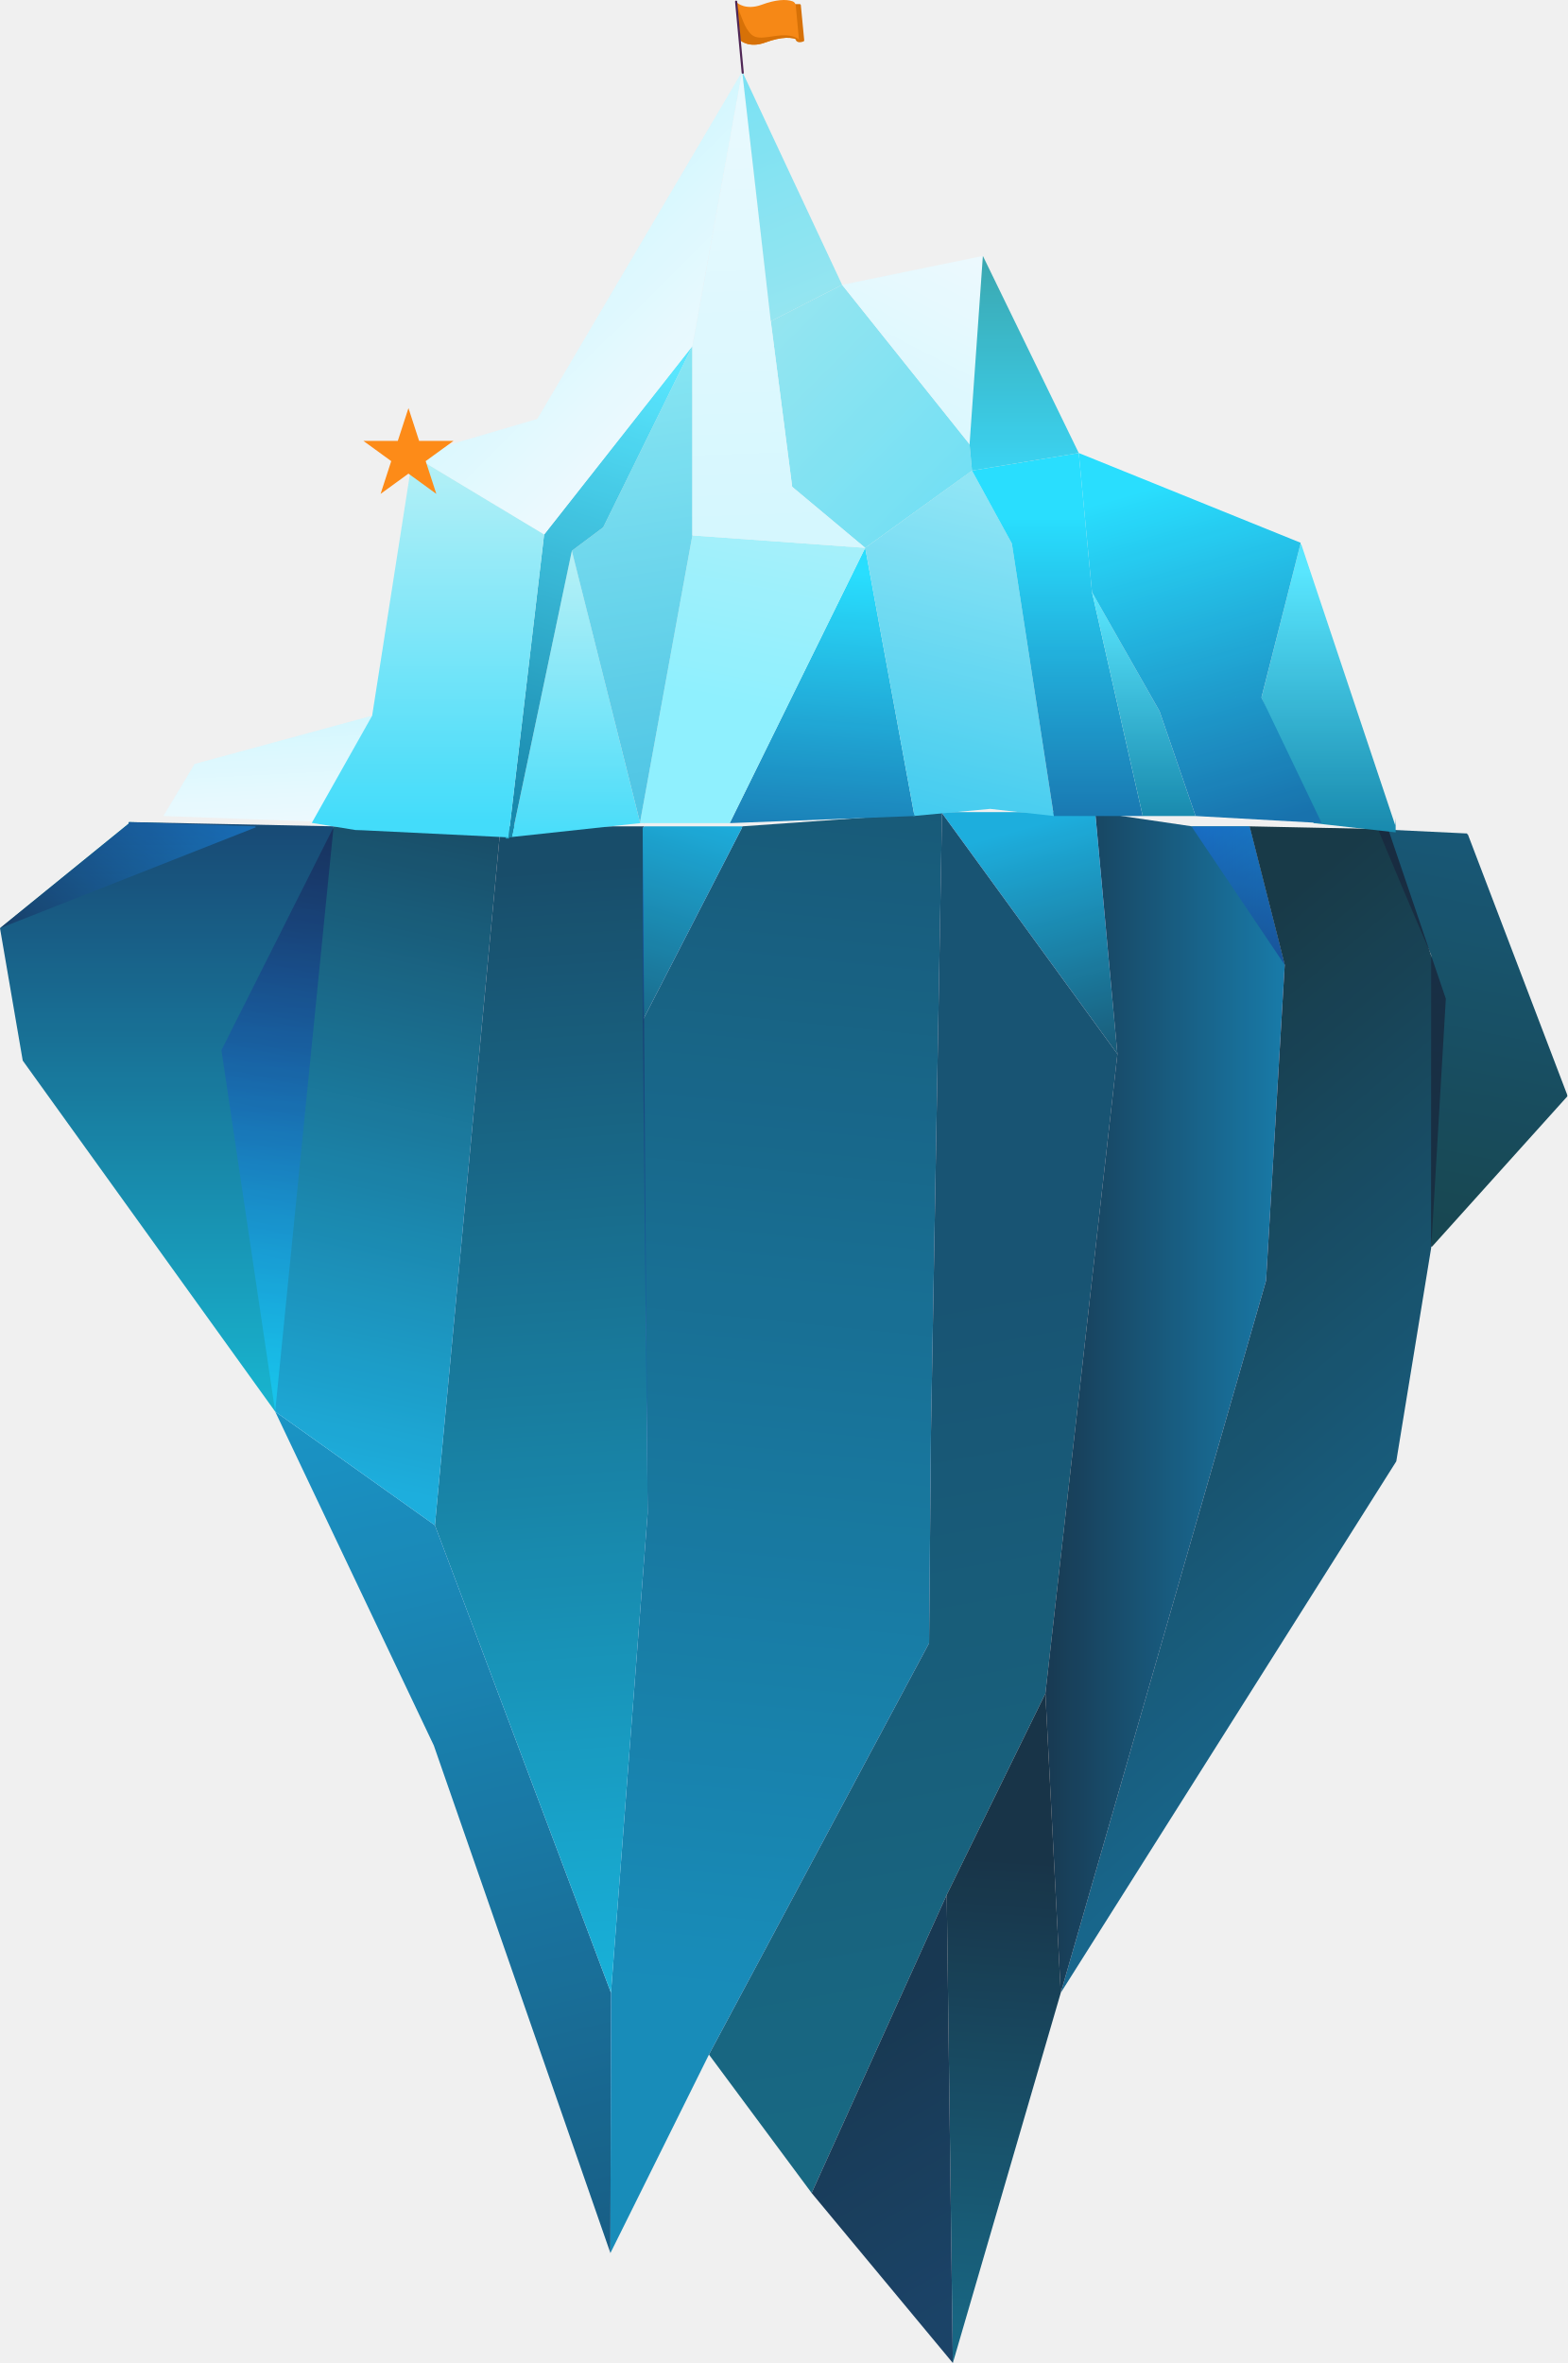
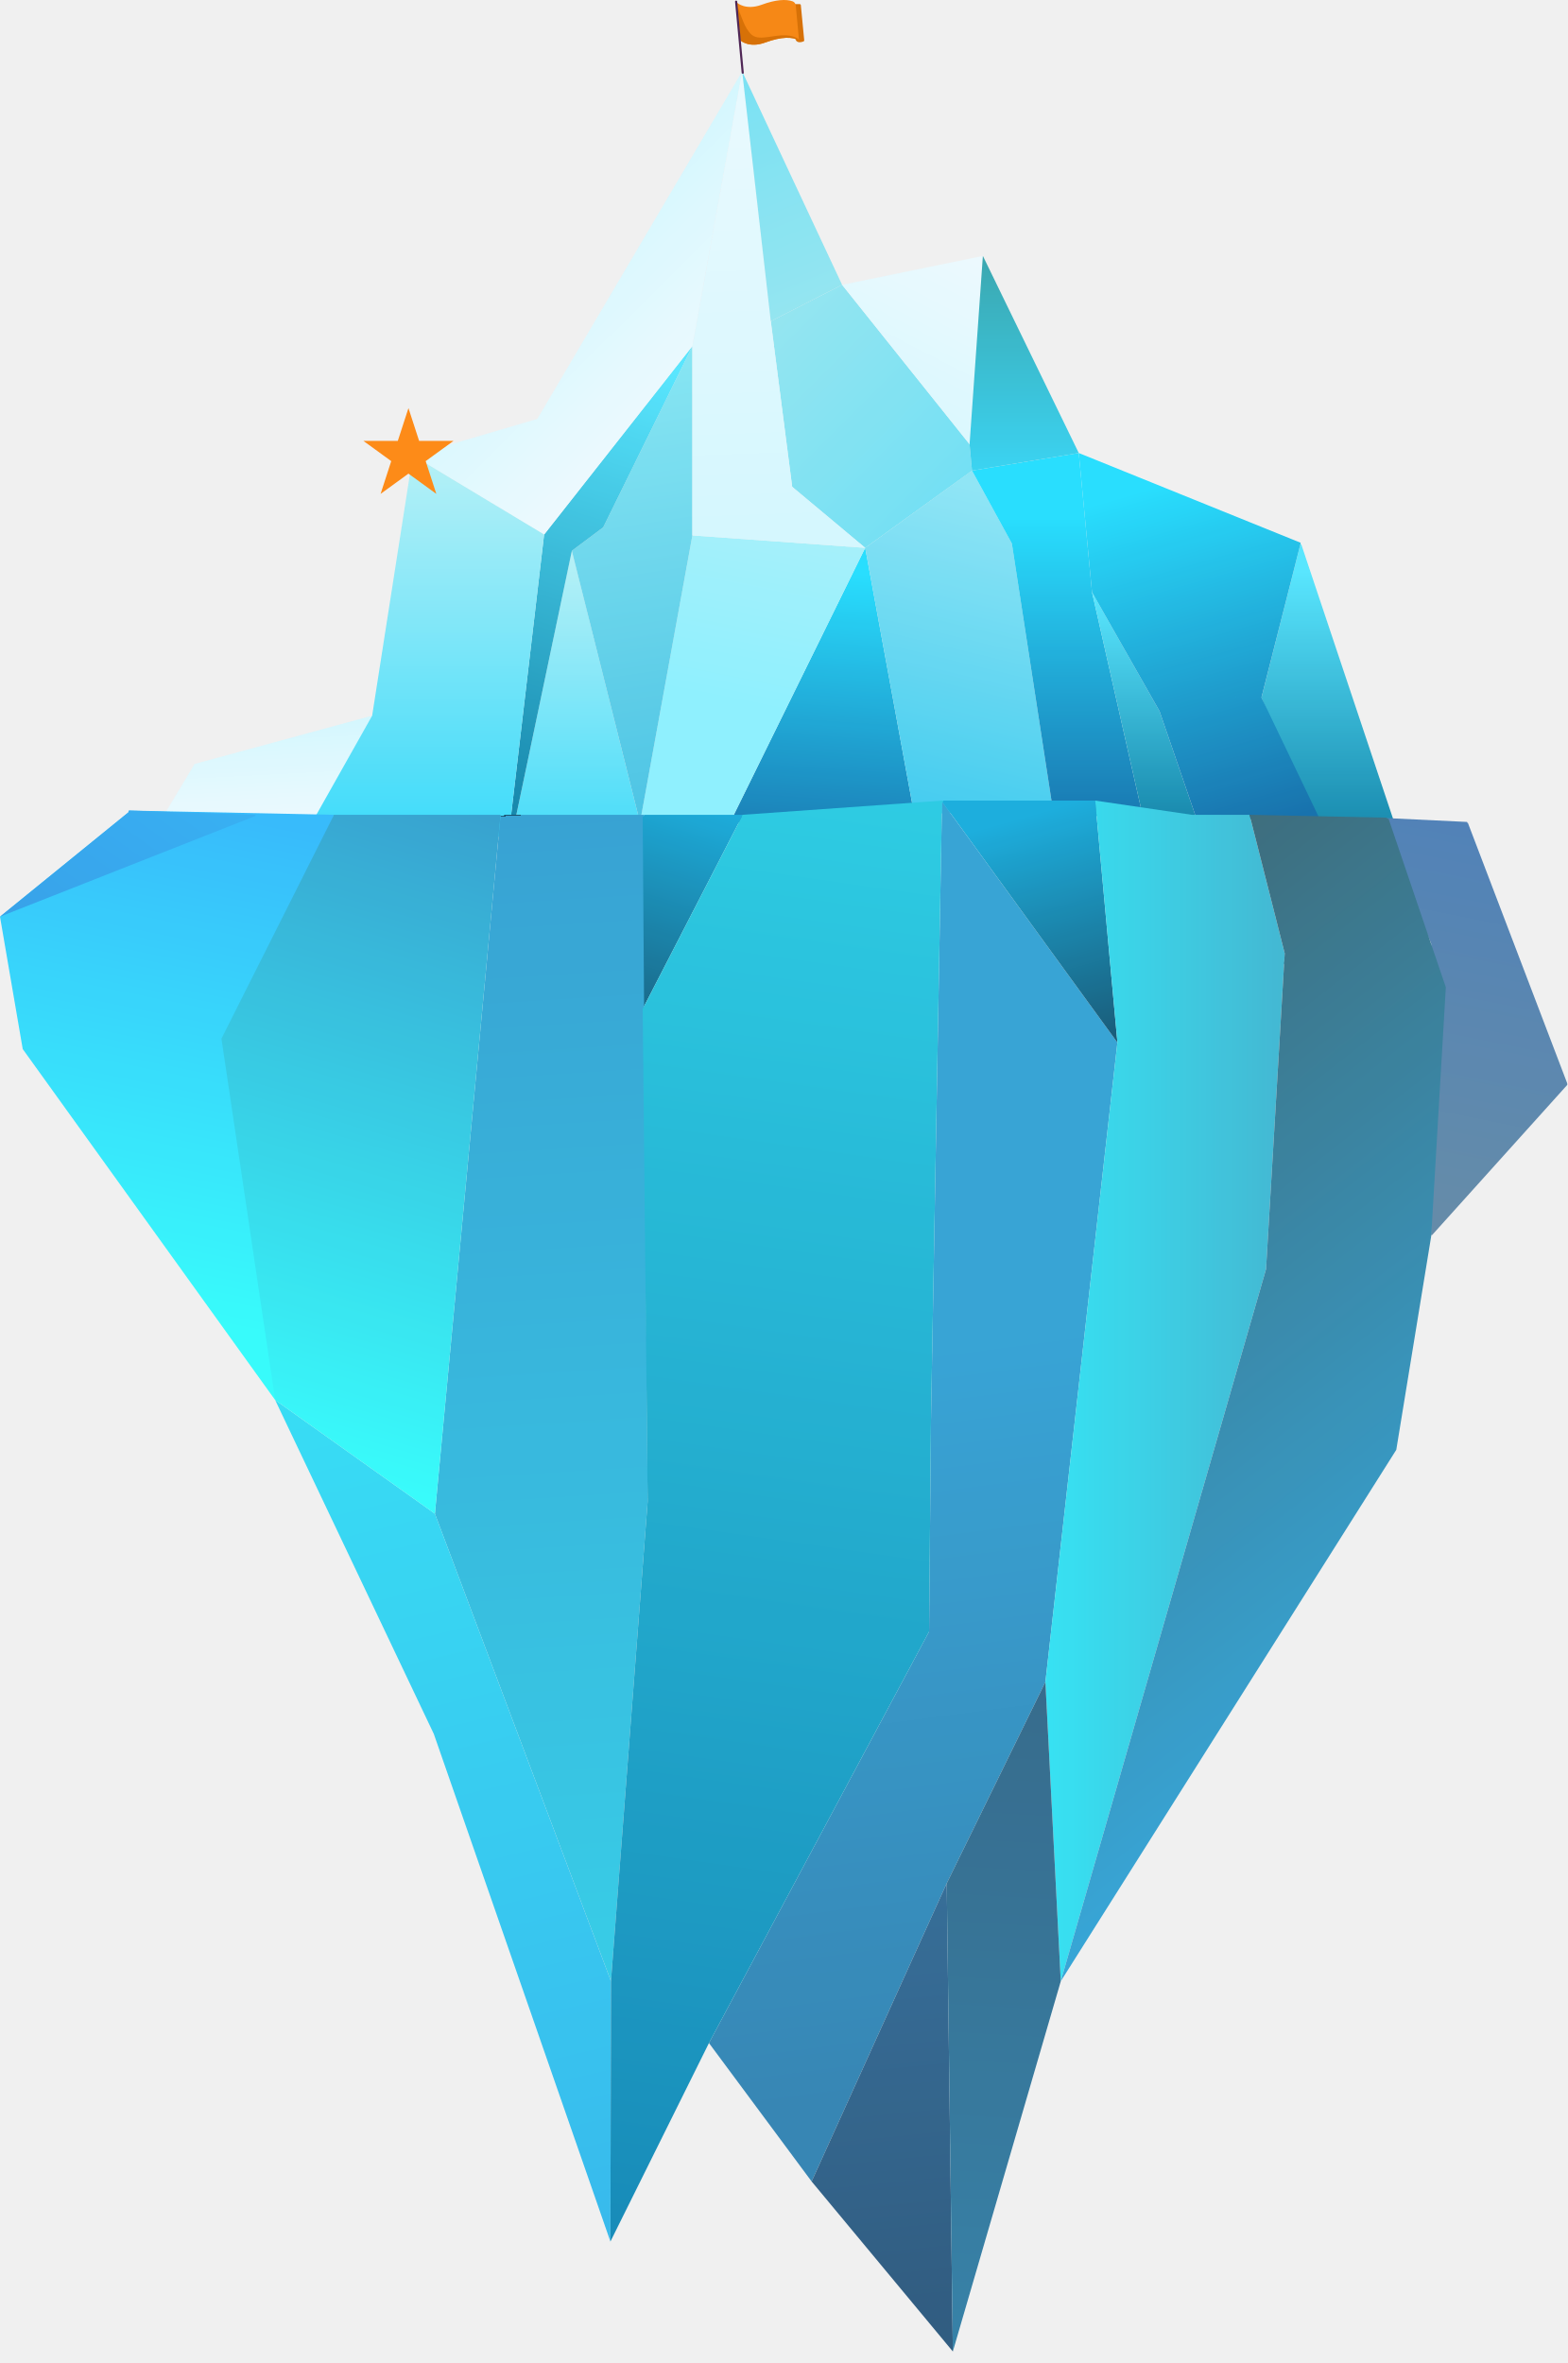
<svg xmlns="http://www.w3.org/2000/svg" width="680" height="1025" viewBox="0 0 680 1025" fill="none">
  <g opacity="0.9" clip-path="url(#clip0_2122_4011)">
-     <path d="M431.104 714.504V714.51L431.099 714.504H431.104Z" fill="url(#paint0_radial_2122_4011)" />
+     <path d="M431.104 714.505V714.51L431.099 714.505H431.104Z" fill="url(#paint0_radial_2122_4011)" />
    <path d="M557.307 418.549L517.184 358.993H517.169L517.145 358.885L517.049 358.438H541.983L542.13 358.885H542.165L542.188 358.993L557.307 418.549Z" fill="url(#paint1_linear_2122_4011)" />
-     <g style="mix-blend-mode:hard-light">
-       <g style="mix-blend-mode:overlay">
-         <path d="M679.93 475.529L621.252 540.708C621.204 540.762 621.136 540.795 621.063 540.799C620.991 540.803 620.92 540.779 620.865 540.731C620.817 540.685 620.785 540.624 620.777 540.557L620.842 414.349L620.788 414.191C620.093 412.321 610.896 391.317 600.784 366.93C599.791 364.532 598.783 362.109 597.778 359.684L636.418 361.535L636.569 361.982H636.773L679.984 475.259C680.001 475.304 680.006 475.354 679.996 475.402C679.987 475.449 679.964 475.493 679.93 475.529Z" fill="url(#paint2_linear_2122_4011)" />
-       </g>
-       <g style="mix-blend-mode:overlay">
-         <path d="M408.63 352.707L403.854 621.036L403.862 621.048L403.85 621.04L403.035 712.75L307.541 891.209L352.085 951.262L410.686 821.926L453.487 734.583V734.579L453.491 734.583L484.727 457.209L408.63 352.707Z" fill="url(#paint3_linear_2122_4011)" />
-       </g>
-       <g style="mix-blend-mode:overlay">
-         <path d="M484.727 457.209L408.723 352.815L408.63 352.707H409.159L409.078 352.259H475.04L475.109 352.707H475.125L475.144 352.815L484.727 457.209Z" fill="url(#paint4_linear_2122_4011)" />
-       </g>
-       <g style="mix-blend-mode:overlay">
-         <path d="M321.969 358.885L321.915 358.993L279.396 441.478L278.797 442.635V358.885H279.295L279.334 358.654L279.373 358.438H322.054L321.834 358.885H321.969Z" fill="url(#paint5_linear_2122_4011)" />
-       </g>
-       <g style="mix-blend-mode:overlay">
-         <path d="M280.949 656.372L265.037 864.413L265.018 864.328L188.658 661.605L217.105 358.993L217.109 358.885H218.612L218.708 358.438H279.284L279.334 358.654L279.338 358.658L279.423 358.993H278.797L279.396 441.478L280.949 656.372Z" fill="url(#paint6_linear_2122_4011)" />
-       </g>
-       <g style="mix-blend-mode:overlay">
-         <path d="M542.187 358.993L542.164 358.885H542.13L541.983 358.438H517.049L475.04 352.259L475.109 352.707L475.125 352.815H475.144L484.726 457.209L453.486 734.583L456.759 798.285L460.152 864.416L460.156 864.412V864.408L549.201 555.529L557.307 418.549L542.187 358.993Z" fill="url(#paint7_linear_2122_4011)" />
-       </g>
-       <g style="mix-blend-mode:overlay">
-         <path d="M119.373 612.304L9.861 460.048L0 402.624L55.989 357.138H55.691L55.985 356.586L144.756 358.438L144.682 358.885L144.675 358.947L119.373 612.304Z" fill="url(#paint8_linear_2122_4011)" />
-       </g>
-       <g style="mix-blend-mode:overlay">
-         <path d="M0 402.621L55.985 357.138H55.691L55.985 356.583L110.536 358.438C110.593 358.437 110.649 358.449 110.7 358.472C110.752 358.495 110.797 358.529 110.834 358.572C110.871 358.615 110.898 358.665 110.913 358.719C110.929 358.773 110.932 358.83 110.923 358.885L0 402.621Z" fill="url(#paint9_linear_2122_4011)" />
-       </g>
-       <g style="mix-blend-mode:overlay">
-         <path d="M265.037 864.417L188.658 661.602L119.373 612.305L188.186 757.126L264.793 977.315L265.037 864.417Z" fill="url(#paint10_linear_2122_4011)" />
-       </g>
-       <g style="mix-blend-mode:overlay">
-         <path d="M403.85 621.04L408.642 352.815H409.183L409.159 352.707L409.082 352.259L322.058 358.438L321.838 358.885H321.834L321.784 358.993H321.915L279.396 441.477L278.797 442.635L280.949 656.372L265.037 864.416L264.794 977.315L307.541 891.209L403.035 712.75L403.85 621.04Z" fill="url(#paint11_linear_2122_4011)" />
-       </g>
-       <g style="mix-blend-mode:overlay">
-         <path d="M352.085 951.262L410.686 821.926L413.34 1025L352.085 951.262Z" fill="url(#paint12_linear_2122_4011)" />
-       </g>
-       <g style="mix-blend-mode:overlay">
-         <path d="M453.487 734.583L410.686 821.927L413.34 1025L460.156 864.417L453.487 734.583Z" fill="url(#paint13_linear_2122_4011)" />
-       </g>
-       <g style="mix-blend-mode:overlay">
-         <path d="M620.859 541.14L627.192 433.24L602.713 361.203L602.35 360.123H601.782L601.57 359.676L541.983 358.438L542.13 358.885L542.165 358.993H542.192L557.308 418.549L549.201 555.529L460.156 864.409L605.7 633.887L620.859 541.14Z" fill="url(#paint14_linear_2122_4011)" />
-       </g>
-       <g style="mix-blend-mode:overlay">
-         <path d="M217.179 358.438L217.121 358.885L217.109 358.993H217.101L188.659 661.605L119.374 612.305L96.066 455.535L144.667 358.885H144.683L144.756 358.438H217.179Z" fill="url(#paint15_linear_2122_4011)" />
-       </g>
-     </g>
-     <path d="M279.507 357.05L279.473 357.261L279.469 357.253L279.419 357.05H279.507Z" fill="url(#paint16_linear_2122_4011)" />
-     <path d="M279.431 357.483L279.474 357.262L279.555 357.588H279.411L279.431 357.483Z" fill="url(#paint17_linear_2122_4011)" />
-     <path d="M220.83 363.228L220.733 363.664L220.71 363.764H219.28L219.292 363.664L219.35 363.228H220.83Z" fill="url(#paint18_linear_2122_4011)" />
-     <path d="M605.43 361.065L569.85 357.046C558.95 330.762 547.771 303.865 547.269 302.666L547.25 302.623C547.231 302.571 547.231 302.514 547.25 302.461L564.062 236.264C564.077 236.214 564.107 236.169 564.15 236.138C564.192 236.106 564.243 236.089 564.296 236.089C564.348 236.089 564.4 236.106 564.442 236.138C564.484 236.169 564.515 236.214 564.529 236.264L605.221 357.906L605.41 354.821L605.43 361.065Z" fill="url(#paint19_linear_2122_4011)" />
-     <path d="M396.694 353.961L316.556 357.05L316.602 356.95H316.606L375.319 237.641L396.675 353.86L396.694 353.961Z" fill="url(#paint20_linear_2122_4011)" />
-     <path d="M396.277 353.961H396.169L396.192 353.86L396.277 353.961Z" fill="url(#paint21_linear_2122_4011)" />
-     <path d="M457.18 353.96L429.518 350.867L396.276 353.96L396.191 353.86H396.674L375.318 237.641L421.655 204.133V204.137H421.659L438.942 235.762L457.146 353.86H457.161L457.18 353.96Z" fill="url(#paint22_linear_2122_4011)" />
-     <path d="M316.725 356.949L316.679 357.05H277.143V356.949H277.595L277.633 356.737L300.342 232.253L375.318 237.641L316.601 356.949H316.725Z" fill="url(#paint23_linear_2122_4011)" />
-     <path d="M375.318 237.637L343.649 211.165L334.368 139.36L365.299 123.547L420.596 192.722L421.655 204.138L375.318 237.637Z" fill="url(#paint24_linear_2122_4011)" />
-     <path d="M277.714 357.05L220.57 363.228L220.574 363.132H221.954L248.066 238.906L277.633 356.737L277.637 356.741L277.714 357.05Z" fill="url(#paint25_linear_2122_4011)" />
-     <path d="M277.716 357.052H277.579L277.595 356.951L277.638 356.741L277.716 357.052Z" fill="url(#paint26_linear_2122_4011)" />
-     <path d="M300.342 150.143V232.253L277.637 356.741L277.633 356.737L248.066 238.906L261.675 228.735L300.342 150.143Z" fill="url(#paint27_linear_2122_4011)" />
-     <path d="M300.342 150.143L261.675 228.735L248.066 238.906L221.954 363.132L221.93 363.228H220.574L220.586 363.132L236.03 231.875H236.034L300.342 150.143Z" fill="url(#paint28_linear_2122_4011)" />
-     <path d="M495.731 353.961H457.161L457.146 353.86L438.943 235.763L421.659 204.137H421.655V204.133L467.961 196.501L473.707 256.851L495.693 353.86H495.716L495.731 353.961Z" fill="url(#paint29_linear_2122_4011)" />
-     <path d="M518.656 353.96H495.716L495.693 353.86L473.707 256.851L503.019 308.524L518.602 353.86H518.633L518.656 353.96Z" fill="url(#paint30_linear_2122_4011)" />
-     <path d="M573.853 357.05L518.633 353.961L518.602 353.86L503.019 308.524L473.707 256.851L467.961 196.501L564.251 235.454L564.05 236.252L547.234 302.446L547.215 302.531L547.254 302.612L547.269 302.654L573.3 356.949H573.822L573.853 357.05Z" fill="url(#paint31_linear_2122_4011)" />
-     <path d="M300.342 150.143L236.034 231.879L179.091 197.592L233.09 181.699L321.957 31L300.342 150.143Z" fill="url(#paint32_linear_2122_4011)" />
-     <path d="M300.342 232.249V150.143L321.957 31L334.368 139.359L343.649 211.164L375.318 237.637L300.342 232.249Z" fill="url(#paint33_linear_2122_4011)" />
-     <path d="M334.368 139.359L365.299 123.547L321.957 31L334.368 139.359Z" fill="url(#paint34_linear_2122_4011)" />
-     <path d="M365.3 123.547L420.597 192.721L426.37 111.016L365.3 123.547Z" fill="url(#paint35_linear_2122_4011)" />
-     <path d="M421.655 204.137L420.597 192.721L426.369 111.016L467.961 196.501L421.655 204.137Z" fill="url(#paint36_linear_2122_4011)" />
-     <path d="M154.165 356.949L154.157 357.007L154.161 357.05L70.861 353.96L84.404 331.391L161.44 310.441L154.165 356.949Z" fill="url(#paint37_linear_2122_4011)" />
-     <path d="M573.853 357.049H573.799L573.822 356.949L573.853 357.049Z" fill="url(#paint38_linear_2122_4011)" />
-     <path d="M536.191 302.607L536.152 302.53L536.172 302.446C536.159 302.5 536.165 302.557 536.191 302.607Z" fill="url(#paint39_linear_2122_4011)" />
-     <path d="M236.03 231.875L220.586 363.132L220.574 363.228L157.224 360.139L154.149 360.042L135.254 356.949L161.44 310.441L179.087 197.592L236.03 231.875Z" fill="url(#paint40_linear_2122_4011)" />
-     <path d="M177.188 177.027L181.805 191.237L196.745 191.237L184.658 200.019L189.275 214.229L177.188 205.447L165.1 214.229L169.717 200.019L157.63 191.237L172.57 191.237L177.188 177.027Z" fill="#FE7F00" />
+     <path d="M279.507 357.05L279.473 357.261L279.469 357.253L279.419 357.05H279.507Z" fill="url(#paint2_linear_2122_4011)" />
+     <path d="M279.431 357.483L279.474 357.262L279.555 357.588H279.411L279.431 357.483Z" fill="url(#paint3_linear_2122_4011)" />
+     <path d="M220.83 363.228L220.733 363.664L220.71 363.764H219.28L219.292 363.664L219.35 363.228H220.83Z" fill="url(#paint4_linear_2122_4011)" />
+     <path d="M605.43 361.064L569.85 357.046C558.95 330.762 547.771 303.865 547.269 302.665L547.25 302.623C547.231 302.571 547.231 302.513 547.25 302.461L564.062 236.264C564.077 236.213 564.107 236.169 564.15 236.137C564.192 236.106 564.243 236.089 564.296 236.089C564.348 236.089 564.4 236.106 564.442 236.137C564.484 236.169 564.515 236.213 564.529 236.264L605.221 357.906L605.41 354.82L605.43 361.064Z" fill="url(#paint5_linear_2122_4011)" />
+     <path d="M396.694 353.96L316.556 357.05L316.602 356.949H316.606L375.319 237.641L396.675 353.86L396.694 353.96Z" fill="url(#paint6_linear_2122_4011)" />
+     <path d="M396.277 353.96H396.169L396.192 353.86L396.277 353.96Z" fill="url(#paint7_linear_2122_4011)" />
+     <path d="M457.18 353.96L429.518 350.867L396.276 353.96L396.191 353.86H396.674L375.318 237.641L421.655 204.133V204.137H421.659L438.942 235.762L457.146 353.86H457.161L457.18 353.96Z" fill="url(#paint8_linear_2122_4011)" />
+     <path d="M316.725 356.949L316.679 357.049H277.143V356.949H277.595L277.633 356.737L300.342 232.253L375.318 237.641L316.601 356.949H316.725Z" fill="url(#paint9_linear_2122_4011)" />
+     <path d="M375.318 237.637L343.649 211.165L334.368 139.36L365.299 123.547L420.596 192.722L421.655 204.138L375.318 237.637Z" fill="url(#paint10_linear_2122_4011)" />
+     <path d="M277.714 357.049L220.57 363.228L220.574 363.131H221.954L248.066 238.906L277.633 356.737L277.637 356.741L277.714 357.049Z" fill="url(#paint11_linear_2122_4011)" />
+     <path d="M277.716 357.052H277.579L277.595 356.951L277.638 356.741L277.716 357.052Z" fill="url(#paint12_linear_2122_4011)" />
+     <path d="M300.342 150.143V232.253L277.637 356.741L277.633 356.737L248.066 238.906L261.675 228.736L300.342 150.143Z" fill="url(#paint13_linear_2122_4011)" />
+     <path d="M300.342 150.143L261.675 228.736L248.066 238.906L221.954 363.132L221.93 363.228H220.574L220.586 363.132L236.03 231.875H236.034L300.342 150.143Z" fill="url(#paint14_linear_2122_4011)" />
+     <path d="M495.731 353.961H457.161L457.146 353.86L438.943 235.763L421.659 204.137H421.655V204.133L467.961 196.501L473.707 256.851L495.693 353.86H495.716L495.731 353.961Z" fill="url(#paint15_linear_2122_4011)" />
+     <path d="M518.656 353.96H495.716L495.693 353.86L473.707 256.851L503.019 308.524L518.602 353.86H518.633L518.656 353.96Z" fill="url(#paint16_linear_2122_4011)" />
+     <path d="M573.853 357.05L518.633 353.961L518.602 353.86L503.019 308.524L473.707 256.851L467.961 196.501L564.251 235.454L564.05 236.252L547.234 302.446L547.215 302.531L547.254 302.612L547.269 302.654L573.3 356.949H573.822L573.853 357.05Z" fill="url(#paint17_linear_2122_4011)" />
+     <path d="M300.342 150.143L236.034 231.879L179.091 197.592L233.09 181.699L321.957 31L300.342 150.143Z" fill="url(#paint18_linear_2122_4011)" />
+     <path d="M300.342 232.249V150.143L321.957 31L334.368 139.359L343.649 211.164L375.318 237.637L300.342 232.249Z" fill="url(#paint19_linear_2122_4011)" />
+     <path d="M334.368 139.359L365.299 123.547L321.957 31L334.368 139.359Z" fill="url(#paint20_linear_2122_4011)" />
+     <path d="M365.3 123.547L420.597 192.721L426.37 111.016L365.3 123.547Z" fill="url(#paint21_linear_2122_4011)" />
+     <path d="M421.655 204.137L420.597 192.721L426.369 111.016L467.961 196.501L421.655 204.137Z" fill="url(#paint22_linear_2122_4011)" />
+     <path d="M154.165 356.949L154.157 357.007L154.161 357.05L70.861 353.96L84.404 331.391L161.44 310.441L154.165 356.949Z" fill="url(#paint23_linear_2122_4011)" />
+     <path d="M573.853 357.05H573.799L573.822 356.949L573.853 357.05Z" fill="url(#paint24_linear_2122_4011)" />
+     <path d="M536.191 302.607L536.152 302.53L536.172 302.446C536.159 302.5 536.165 302.557 536.191 302.607Z" fill="url(#paint25_linear_2122_4011)" />
+     <path d="M236.03 231.875L220.586 363.131L220.574 363.228L157.224 360.139L154.149 360.042L135.254 356.949L161.44 310.441L179.087 197.592L236.03 231.875Z" fill="url(#paint26_linear_2122_4011)" />
+     <path d="M177.188 177.028L181.805 191.237L196.745 191.237L184.658 200.019L189.275 214.229L177.188 205.447L165.1 214.229L169.717 200.019L157.63 191.237L172.57 191.237L177.188 177.028Z" fill="#FE7F00" />
+     <path d="M679.93 470.528L621.252 535.708C621.204 535.762 621.136 535.794 621.063 535.799C620.991 535.803 620.92 535.779 620.865 535.731C620.817 535.685 620.785 535.624 620.777 535.557L620.842 409.349L620.788 409.191C620.093 407.32 610.896 386.316 600.784 361.93C599.791 359.531 598.783 357.109 597.778 354.683L636.418 356.535L636.569 356.982H636.773L679.984 470.259C680.001 470.304 680.006 470.354 679.996 470.401C679.987 470.449 679.964 470.493 679.93 470.528Z" fill="url(#paint27_linear_2122_4011)" />
+     <path d="M408.63 347.707L403.854 616.036L403.862 616.048L403.85 616.04L403.035 707.75L307.541 886.209L352.085 946.263L410.686 816.927L453.487 729.583V729.579L453.491 729.583L484.727 452.209L408.63 347.707Z" fill="url(#paint28_linear_2122_4011)" />
+     <path d="M484.727 452.209L408.723 347.815L408.63 347.707H409.159L409.078 347.259H475.04L475.109 347.707H475.125L475.144 347.815L484.727 452.209Z" fill="url(#paint29_linear_2122_4011)" />
+     <path d="M321.969 353.885L321.915 353.993L279.396 436.478L278.797 437.635V353.885H279.295L279.334 353.654L279.373 353.438H322.054L321.834 353.885H321.969Z" fill="url(#paint30_linear_2122_4011)" />
+     <path d="M280.949 651.372L265.037 859.413L265.018 859.328L188.658 656.605L217.105 353.993L217.109 353.885H218.612L218.708 353.438H279.284L279.334 353.654L279.338 353.658L279.423 353.993H278.797L279.396 436.478L280.949 651.372Z" fill="url(#paint31_linear_2122_4011)" />
+     <path d="M542.187 353.993L542.164 353.885H542.13L541.983 353.438H517.049L475.04 347.259L475.109 347.707L475.125 347.815H475.144L484.726 452.209L453.486 729.583L456.759 793.285L460.152 859.416L460.156 859.412V859.408L549.201 550.529L557.307 413.549L542.187 353.993Z" fill="url(#paint32_linear_2122_4011)" />
+     <path d="M119.373 607.304L9.861 455.048L0 397.624L55.989 352.138H55.691L55.985 351.586L144.756 353.438L144.682 353.885L144.675 353.947L119.373 607.304Z" fill="url(#paint33_linear_2122_4011)" />
+     <path d="M0 397.621L55.985 352.138H55.691L55.985 351.583L110.536 353.438C110.593 353.437 110.649 353.449 110.7 353.472C110.752 353.495 110.797 353.529 110.834 353.572C110.871 353.615 110.898 353.665 110.913 353.719C110.929 353.773 110.932 353.83 110.923 353.885L0 397.621Z" fill="url(#paint34_linear_2122_4011)" />
+     <path d="M265.037 859.416L188.658 656.601L119.373 607.304L188.186 752.125L264.793 972.315L265.037 859.416Z" fill="url(#paint35_linear_2122_4011)" />
+     <path d="M403.85 616.04L408.642 347.815H409.183L409.159 347.707L409.082 347.259L322.058 353.438L321.838 353.885H321.834L321.784 353.993H321.915L279.396 436.477L278.797 437.635L280.949 651.372L265.037 859.416L264.794 972.315L307.541 886.209L403.035 707.75L403.85 616.04Z" fill="url(#paint36_linear_2122_4011)" />
+     <path d="M352.085 946.263L410.686 816.926L413.34 1020L352.085 946.263Z" fill="url(#paint37_linear_2122_4011)" />
+     <path d="M453.487 729.583L410.686 816.927L413.34 1020L460.156 859.416L453.487 729.583Z" fill="url(#paint38_linear_2122_4011)" />
+     <path d="M620.859 536.14L627.192 428.24L602.713 356.203L602.35 355.123H601.782L601.57 354.676L541.983 353.438L542.13 353.885L542.165 353.993H542.192L557.308 413.549L549.201 550.529L460.156 859.409L605.7 628.887L620.859 536.14Z" fill="url(#paint39_linear_2122_4011)" />
+     <path d="M217.179 353.438L217.121 353.885L217.109 353.993H217.101L188.659 656.605L119.374 607.305L96.066 450.535L144.667 353.885H144.683L144.756 353.438H217.179Z" fill="url(#paint40_linear_2122_4011)" />
  </g>
  <g clip-path="url(#clip1_2122_4011)">
-     <path d="M345.073 16.908C345.119 17.2 345.534 19.071 348.528 17.993C348.635 17.954 348.726 17.881 348.787 17.785C348.848 17.689 348.875 17.575 348.865 17.462L347.398 2.242C347.386 2.115 347.327 1.998 347.233 1.913C347.139 1.828 347.016 1.78 346.889 1.781H345.162C345.093 1.781 345.026 1.794 344.963 1.821C344.9 1.848 344.843 1.886 344.795 1.935C344.747 1.984 344.71 2.042 344.685 2.106C344.66 2.17 344.649 2.238 344.651 2.306L345.064 16.844C345.067 16.866 345.07 16.886 345.073 16.908Z" fill="#D77107" />
-     <path d="M346.613 17.58C343.924 15.873 338.915 15.873 331.945 18.445C324.975 21.017 321.24 17.58 321.24 17.58L319.719 1.189C319.719 1.189 323.454 4.626 330.423 2.055C336.423 -0.16 340.975 -0.467 343.838 0.58C344.21 0.717 344.535 0.957 344.776 1.272C345.017 1.586 345.164 1.962 345.2 2.357L346.613 17.58Z" fill="#F68816" />
-     <path d="M341.045 15.322C338.355 15.179 335.716 15.736 333.065 16.074C330.835 16.361 328.124 16.679 326.221 15.202C325.324 14.506 324.626 13.511 324.018 12.565C323.324 11.46 322.75 10.285 322.303 9.06C321.372 6.565 320.087 4.065 319.809 1.386C319.805 1.346 319.805 1.306 319.809 1.266C319.749 1.216 319.718 1.188 319.718 1.188L321.24 17.58C321.24 17.58 324.976 21.017 331.945 18.445C338.914 15.873 343.926 15.873 346.613 17.58L346.567 17.084C344.98 15.954 343.018 15.428 341.045 15.322Z" fill="#D77107" />
-     <path d="M318.87 0.757L318.947 1.584C319.016 2.332 319.085 3.08 319.154 3.827L319.465 7.165L319.84 11.208L320.254 15.653C320.392 17.149 320.53 18.644 320.668 20.139C320.798 21.532 320.928 22.926 321.057 24.321L321.386 27.855L321.621 30.396C321.659 30.796 321.685 31.199 321.733 31.598C321.733 31.615 321.733 31.632 321.738 31.649C321.759 31.877 322.049 32.028 322.28 31.991C322.337 31.984 322.391 31.965 322.44 31.936C322.489 31.907 322.532 31.869 322.566 31.824C322.6 31.778 322.625 31.726 322.639 31.671C322.653 31.616 322.656 31.559 322.648 31.503L322.57 30.671C322.501 29.923 322.432 29.176 322.363 28.429L322.053 25.091L321.677 21.047L321.263 16.602C321.126 15.107 320.988 13.612 320.85 12.117L320.462 7.935L320.133 4.401L319.895 1.864C319.858 1.463 319.832 1.061 319.783 0.661C319.783 0.645 319.783 0.627 319.783 0.611C319.763 0.383 319.473 0.232 319.241 0.269C319.185 0.276 319.13 0.295 319.081 0.324C319.032 0.352 318.989 0.391 318.955 0.436C318.921 0.482 318.896 0.533 318.882 0.589C318.868 0.644 318.865 0.701 318.874 0.757H318.87Z" fill="#4F2655" />
+     <path d="M345.073 16.908C345.119 17.201 345.534 19.072 348.528 17.993C348.635 17.954 348.726 17.881 348.787 17.785C348.848 17.689 348.875 17.575 348.865 17.462L347.398 2.242C347.386 2.116 347.327 1.998 347.233 1.913C347.139 1.828 347.016 1.781 346.889 1.781H345.162C345.093 1.781 345.026 1.795 344.963 1.821C344.9 1.848 344.843 1.887 344.795 1.936C344.747 1.985 344.71 2.043 344.685 2.106C344.66 2.17 344.649 2.238 344.651 2.306L345.064 16.844C345.067 16.866 345.07 16.886 345.073 16.908Z" fill="#D77107" />
+     <path d="M346.613 17.58C343.924 15.873 338.915 15.873 331.945 18.445C324.975 21.017 321.24 17.58 321.24 17.58L319.719 1.189C319.719 1.189 323.454 4.625 330.423 2.055C336.423 -0.16 340.975 -0.467 343.838 0.58C344.21 0.717 344.535 0.957 344.776 1.271C345.017 1.586 345.164 1.962 345.2 2.357L346.613 17.58Z" fill="#F68816" />
+     <path d="M341.045 15.322C338.355 15.179 335.716 15.736 333.065 16.074C330.835 16.361 328.124 16.68 326.221 15.203C325.324 14.506 324.626 13.512 324.018 12.565C323.324 11.46 322.75 10.285 322.303 9.06C321.372 6.566 320.087 4.065 319.809 1.386C319.805 1.346 319.805 1.306 319.809 1.266C319.749 1.217 319.718 1.189 319.718 1.189L321.24 17.58C321.24 17.58 324.976 21.017 331.945 18.445C338.914 15.873 343.926 15.873 346.613 17.58L346.567 17.084C344.98 15.954 343.018 15.428 341.045 15.322Z" fill="#D77107" />
+     <path d="M318.87 0.758L318.947 1.585C319.016 2.332 319.085 3.08 319.154 3.828L319.465 7.165L319.84 11.209L320.254 15.653C320.392 17.149 320.53 18.645 320.668 20.139C320.798 21.532 320.928 22.927 321.057 24.321L321.386 27.855L321.621 30.396C321.659 30.796 321.685 31.199 321.733 31.598C321.733 31.616 321.733 31.632 321.738 31.65C321.759 31.877 322.049 32.028 322.28 31.992C322.337 31.984 322.391 31.965 322.44 31.936C322.489 31.908 322.532 31.869 322.566 31.824C322.6 31.778 322.625 31.727 322.639 31.672C322.653 31.616 322.656 31.559 322.648 31.503L322.57 30.671C322.501 29.923 322.432 29.176 322.363 28.429L322.053 25.091L321.677 21.047L321.263 16.602C321.126 15.107 320.988 13.613 320.85 12.117L320.462 7.935L320.133 4.401L319.895 1.865C319.858 1.464 319.832 1.062 319.783 0.662C319.783 0.645 319.783 0.627 319.783 0.611C319.763 0.384 319.473 0.233 319.241 0.269C319.185 0.276 319.13 0.295 319.081 0.324C319.032 0.353 318.989 0.391 318.955 0.436C318.921 0.482 318.896 0.534 318.882 0.589C318.868 0.644 318.865 0.701 318.874 0.758H318.87Z" fill="#4F2655" />
  </g>
  <defs>
-     <radialGradient id="paint0_radial_2122_4011" cx="0" cy="0" r="1" gradientUnits="userSpaceOnUse" gradientTransform="translate(431.104 714.504) scale(0.00546265)">
+     <radialGradient id="paint0_radial_2122_4011" cx="0" cy="0" r="1" gradientUnits="userSpaceOnUse" gradientTransform="translate(431.104 714.505) scale(0.00546265)">
      <stop stop-color="#40FFFF" />
      <stop offset="0.13" stop-color="#34DDDD" />
      <stop offset="0.34" stop-color="#22A8AA" />
      <stop offset="0.55" stop-color="#137E81" />
      <stop offset="0.73" stop-color="#096063" />
      <stop offset="0.89" stop-color="#024E51" />
      <stop offset="1" stop-color="#00474B" />
    </radialGradient>
    <linearGradient id="paint1_linear_2122_4011" x1="513.992" y1="335.756" x2="583.122" y2="438.396" gradientUnits="userSpaceOnUse">
      <stop stop-color="#05A6DA" />
      <stop offset="1" stop-color="#002D47" />
    </linearGradient>
-     <linearGradient id="paint2_linear_2122_4011" x1="649.915" y1="362.734" x2="616.708" y2="528.452" gradientUnits="userSpaceOnUse">
-       <stop stop-color="#004769" />
-       <stop offset="1" stop-color="#003440" />
-     </linearGradient>
-     <linearGradient id="paint3_linear_2122_4011" x1="437.9" y1="906.617" x2="377.308" y2="568.213" gradientUnits="userSpaceOnUse">
-       <stop stop-color="#005976" />
-       <stop offset="1" stop-color="#004365" />
-     </linearGradient>
-     <linearGradient id="paint4_linear_2122_4011" x1="443.796" y1="359.417" x2="481.185" y2="492.084" gradientUnits="userSpaceOnUse">
+     <linearGradient id="paint2_linear_2122_4011" x1="279.457" y1="357.023" x2="279.523" y2="357.445" gradientUnits="userSpaceOnUse">
+       <stop stop-color="#83E8F5" />
+       <stop offset="1" stop-color="#009DD2" />
+     </linearGradient>
+     <linearGradient id="paint3_linear_2122_4011" x1="279.427" y1="357.234" x2="279.528" y2="357.892" gradientUnits="userSpaceOnUse">
+       <stop stop-color="#83E8F5" />
+       <stop offset="1" stop-color="#009DD2" />
+     </linearGradient>
+     <linearGradient id="paint4_linear_2122_4011" x1="219.906" y1="363.891" x2="220.16" y2="363.081" gradientUnits="userSpaceOnUse">
+       <stop stop-color="#007DA5" />
+       <stop offset="1" stop-color="#1AB8D7" />
+     </linearGradient>
+     <linearGradient id="paint5_linear_2122_4011" x1="576.326" y1="361.662" x2="576.326" y2="247.931" gradientUnits="userSpaceOnUse">
+       <stop stop-color="#007DA5" />
+       <stop offset="1" stop-color="#48E4FF" />
+     </linearGradient>
+     <linearGradient id="paint6_linear_2122_4011" x1="364.024" y1="248.235" x2="355.166" y2="377.134" gradientUnits="userSpaceOnUse">
+       <stop stop-color="#13DBFF" />
+       <stop offset="1" stop-color="#0064A5" />
+     </linearGradient>
+     <linearGradient id="paint7_linear_2122_4011" x1="396.242" y1="353.876" x2="396.219" y2="353.968" gradientUnits="userSpaceOnUse">
+       <stop stop-color="#2B84AE" />
+       <stop offset="1" stop-color="#11688B" />
+     </linearGradient>
+     <linearGradient id="paint8_linear_2122_4011" x1="436.176" y1="213.752" x2="402.855" y2="351.455" gradientUnits="userSpaceOnUse">
+       <stop stop-color="#85E3F5" />
+       <stop offset="1" stop-color="#32C8EF" />
+     </linearGradient>
+     <linearGradient id="paint9_linear_2122_4011" x1="323.584" y1="305.323" x2="388.354" y2="-15.845" gradientUnits="userSpaceOnUse">
+       <stop stop-color="#84F0FF" />
+       <stop offset="1" stop-color="#EFEFEF" />
+     </linearGradient>
+     <linearGradient id="paint10_linear_2122_4011" x1="301.038" y1="114.021" x2="434.998" y2="248.231" gradientUnits="userSpaceOnUse">
+       <stop stop-color="#98E5EF" />
+       <stop offset="1" stop-color="#58DCF5" />
+     </linearGradient>
+     <linearGradient id="paint11_linear_2122_4011" x1="249.094" y1="368.666" x2="249.791" y2="239.6" gradientUnits="userSpaceOnUse">
+       <stop stop-color="#30D9FB" />
+       <stop offset="1" stop-color="#B2F0F6" />
+     </linearGradient>
+     <linearGradient id="paint12_linear_2122_4011" x1="277.595" y1="356.718" x2="277.692" y2="357.34" gradientUnits="userSpaceOnUse">
+       <stop stop-color="#83E8F5" />
+       <stop offset="1" stop-color="#009DD2" />
+     </linearGradient>
+     <linearGradient id="paint13_linear_2122_4011" x1="265.126" y1="135.263" x2="325.299" y2="529.449" gradientUnits="userSpaceOnUse">
+       <stop stop-color="#83E8F5" />
+       <stop offset="1" stop-color="#009DD2" />
+     </linearGradient>
+     <linearGradient id="paint14_linear_2122_4011" x1="219.465" y1="346.999" x2="278.491" y2="157.315" gradientUnits="userSpaceOnUse">
+       <stop stop-color="#007DA5" />
+       <stop offset="1" stop-color="#48E4FF" />
+     </linearGradient>
+     <linearGradient id="paint15_linear_2122_4011" x1="458.695" y1="362.519" x2="458.695" y2="224.894" gradientUnits="userSpaceOnUse">
+       <stop stop-color="#0064A5" />
+       <stop offset="1" stop-color="#13DBFF" />
+     </linearGradient>
+     <linearGradient id="paint16_linear_2122_4011" x1="496.18" y1="355.572" x2="496.18" y2="259.289" gradientUnits="userSpaceOnUse">
+       <stop stop-color="#007DA5" />
+       <stop offset="1" stop-color="#48E4FF" />
+     </linearGradient>
+     <linearGradient id="paint17_linear_2122_4011" x1="550.816" y1="356.973" x2="508.513" y2="209.175" gradientUnits="userSpaceOnUse">
+       <stop stop-color="#0064A5" />
+       <stop offset="1" stop-color="#13DBFF" />
+     </linearGradient>
+     <linearGradient id="paint18_linear_2122_4011" x1="244.512" y1="108.301" x2="302.07" y2="165.967" gradientUnits="userSpaceOnUse">
+       <stop stop-color="#D1F7FF" />
+       <stop offset="1" stop-color="#ECFAFF" />
+     </linearGradient>
+     <linearGradient id="paint19_linear_2122_4011" x1="337.865" y1="236.029" x2="329.477" y2="-2.111" gradientUnits="userSpaceOnUse">
+       <stop stop-color="#D1F7FF" />
+       <stop offset="1" stop-color="#ECFAFF" />
+     </linearGradient>
+     <linearGradient id="paint20_linear_2122_4011" x1="371.238" y1="183.245" x2="281.799" y2="-33.985" gradientUnits="userSpaceOnUse">
+       <stop stop-color="#98E5EF" />
+       <stop offset="1" stop-color="#58DCF5" />
+     </linearGradient>
+     <linearGradient id="paint21_linear_2122_4011" x1="348.978" y1="180.785" x2="393.475" y2="94.144" gradientUnits="userSpaceOnUse">
+       <stop stop-color="#D1F7FF" />
+       <stop offset="1" stop-color="#ECFAFF" />
+     </linearGradient>
+     <linearGradient id="paint22_linear_2122_4011" x1="444.279" y1="221.82" x2="444.279" y2="100.618" gradientUnits="userSpaceOnUse">
+       <stop stop-color="#27D9FF" />
+       <stop offset="1" stop-color="#2799A0" />
+     </linearGradient>
+     <linearGradient id="paint23_linear_2122_4011" x1="115.162" y1="313.542" x2="117.533" y2="358.531" gradientUnits="userSpaceOnUse">
+       <stop stop-color="#D1F7FF" />
+       <stop offset="1" stop-color="#ECFAFF" />
+     </linearGradient>
+     <linearGradient id="paint24_linear_2122_4011" x1="573.826" y1="356.961" x2="573.826" y2="357.042" gradientUnits="userSpaceOnUse">
+       <stop stop-color="#189DCC" />
+       <stop offset="1" stop-color="#006F83" />
+     </linearGradient>
+     <linearGradient id="paint25_linear_2122_4011" x1="536.199" y1="302.457" x2="536.164" y2="302.596" gradientUnits="userSpaceOnUse">
+       <stop stop-color="#85E3F5" />
+       <stop offset="1" stop-color="#32C8EF" />
+     </linearGradient>
+     <linearGradient id="paint26_linear_2122_4011" x1="185.644" y1="355.676" x2="185.644" y2="194.025" gradientUnits="userSpaceOnUse">
+       <stop stop-color="#30D9FB" />
+       <stop offset="1" stop-color="#B2F0F6" />
+     </linearGradient>
+     <linearGradient id="paint27_linear_2122_4011" x1="649.915" y1="357.734" x2="616.708" y2="523.452" gradientUnits="userSpaceOnUse">
+       <stop stop-color="#3F76B1" />
+       <stop offset="1" stop-color="#5580A1" />
+     </linearGradient>
+     <linearGradient id="paint28_linear_2122_4011" x1="437.9" y1="901.617" x2="396.34" y2="584.973" gradientUnits="userSpaceOnUse">
+       <stop stop-color="#227AAD" />
+       <stop offset="1" stop-color="#239BD2" />
+     </linearGradient>
+     <linearGradient id="paint29_linear_2122_4011" x1="443.796" y1="354.417" x2="481.185" y2="487.084" gradientUnits="userSpaceOnUse">
      <stop stop-color="#05A6DA" />
      <stop offset="1" stop-color="#002D47" />
    </linearGradient>
-     <linearGradient id="paint5_linear_2122_4011" x1="302.753" y1="351.207" x2="257.892" y2="497.278" gradientUnits="userSpaceOnUse">
+     <linearGradient id="paint30_linear_2122_4011" x1="302.753" y1="346.207" x2="257.892" y2="492.278" gradientUnits="userSpaceOnUse">
      <stop stop-color="#05A6DA" />
      <stop offset="1" stop-color="#002D47" />
    </linearGradient>
-     <linearGradient id="paint6_linear_2122_4011" x1="224.411" y1="377.999" x2="271.319" y2="1024.92" gradientUnits="userSpaceOnUse">
+     <linearGradient id="paint31_linear_2122_4011" x1="229" y1="353.438" x2="271.314" y2="1019.91" gradientUnits="userSpaceOnUse">
      <stop stop-color="#003B5B" />
-       <stop offset="1" stop-color="#00CEFF" />
-     </linearGradient>
-     <linearGradient id="paint7_linear_2122_4011" x1="453.486" y1="608.34" x2="557.307" y2="608.34" gradientUnits="userSpaceOnUse">
-       <stop stop-color="#002540" />
-       <stop offset="1" stop-color="#006DA0" />
-     </linearGradient>
-     <linearGradient id="paint8_linear_2122_4011" x1="72.376" y1="352.66" x2="72.376" y2="604.98" gradientUnits="userSpaceOnUse">
-       <stop stop-color="#003565" />
-       <stop offset="1" stop-color="#00ABC9" />
-     </linearGradient>
-     <linearGradient id="paint9_linear_2122_4011" x1="85.502" y1="338.584" x2="15.661" y2="436.981" gradientUnits="userSpaceOnUse">
-       <stop stop-color="#05D8DA" />
-       <stop offset="1" stop-color="#002D47" />
-     </linearGradient>
-     <linearGradient id="paint10_linear_2122_4011" x1="251.722" y1="983.409" x2="135.795" y2="504.324" gradientUnits="userSpaceOnUse">
-       <stop stop-color="#004D78" />
-       <stop offset="1" stop-color="#0399D3" />
-     </linearGradient>
-     <linearGradient id="paint11_linear_2122_4011" x1="311.838" y1="863.973" x2="390.248" y2="89.126" gradientUnits="userSpaceOnUse">
+       <stop offset="0" stop-color="#2399CF" />
+       <stop offset="1" stop-color="#23D7EC" />
+     </linearGradient>
+     <linearGradient id="paint32_linear_2122_4011" x1="453.486" y1="603.34" x2="573" y2="603.338" gradientUnits="userSpaceOnUse">
+       <stop stop-color="#22E0F3" />
+       <stop offset="1" stop-color="#33AAC9" />
+     </linearGradient>
+     <linearGradient id="paint33_linear_2122_4011" x1="116" y1="357" x2="72.378" y2="570" gradientUnits="userSpaceOnUse">
+       <stop stop-color="#23B5FC" />
+       <stop offset="1" stop-color="#23FCFC" />
+     </linearGradient>
+     <linearGradient id="paint34_linear_2122_4011" x1="85.502" y1="333.584" x2="15.661" y2="431.981" gradientUnits="userSpaceOnUse">
+       <stop stop-color="#23A9F3" />
+       <stop offset="1" stop-color="#2395E5" />
+     </linearGradient>
+     <linearGradient id="paint35_linear_2122_4011" x1="251.722" y1="978.409" x2="135.795" y2="499.324" gradientUnits="userSpaceOnUse">
+       <stop stop-color="#23B3EB" />
+       <stop offset="1" stop-color="#24E4F7" />
+     </linearGradient>
+     <linearGradient id="paint36_linear_2122_4011" x1="264.794" y1="960" x2="390.21" y2="84.109" gradientUnits="userSpaceOnUse">
      <stop stop-color="#0081B3" />
-       <stop offset="1" stop-color="#002D47" />
-     </linearGradient>
-     <linearGradient id="paint12_linear_2122_4011" x1="374.515" y1="874.887" x2="439.604" y2="986.199" gradientUnits="userSpaceOnUse">
+       <stop offset="1" stop-color="#22E4F4" />
+     </linearGradient>
+     <linearGradient id="paint37_linear_2122_4011" x1="407" y1="811" x2="426.68" y2="1007.03" gradientUnits="userSpaceOnUse">
      <stop stop-color="#002440" />
-       <stop offset="1" stop-color="#033058" />
-     </linearGradient>
-     <linearGradient id="paint13_linear_2122_4011" x1="437.946" y1="806.527" x2="417.339" y2="1106.83" gradientUnits="userSpaceOnUse">
-       <stop stop-color="#001F35" />
-       <stop offset="1" stop-color="#007094" />
-     </linearGradient>
-     <linearGradient id="paint14_linear_2122_4011" x1="432.637" y1="495.515" x2="636.795" y2="738.122" gradientUnits="userSpaceOnUse">
-       <stop stop-color="#002635" />
-       <stop offset="1" stop-color="#005B87" />
-     </linearGradient>
-     <linearGradient id="paint15_linear_2122_4011" x1="125.031" y1="636.417" x2="195.559" y2="318.449" gradientUnits="userSpaceOnUse">
-       <stop stop-color="#05A6DA" />
-       <stop offset="1" stop-color="#002D47" />
-     </linearGradient>
-     <linearGradient id="paint16_linear_2122_4011" x1="279.457" y1="357.023" x2="279.523" y2="357.445" gradientUnits="userSpaceOnUse">
-       <stop stop-color="#83E8F5" />
-       <stop offset="1" stop-color="#009DD2" />
-     </linearGradient>
-     <linearGradient id="paint17_linear_2122_4011" x1="279.427" y1="357.234" x2="279.528" y2="357.892" gradientUnits="userSpaceOnUse">
-       <stop stop-color="#83E8F5" />
-       <stop offset="1" stop-color="#009DD2" />
-     </linearGradient>
-     <linearGradient id="paint18_linear_2122_4011" x1="219.906" y1="363.891" x2="220.16" y2="363.081" gradientUnits="userSpaceOnUse">
-       <stop stop-color="#007DA5" />
-       <stop offset="1" stop-color="#1AB8D7" />
-     </linearGradient>
-     <linearGradient id="paint19_linear_2122_4011" x1="576.326" y1="361.662" x2="576.326" y2="247.931" gradientUnits="userSpaceOnUse">
-       <stop stop-color="#007DA5" />
-       <stop offset="1" stop-color="#48E4FF" />
-     </linearGradient>
-     <linearGradient id="paint20_linear_2122_4011" x1="364.024" y1="248.236" x2="355.166" y2="377.134" gradientUnits="userSpaceOnUse">
-       <stop stop-color="#13DBFF" />
-       <stop offset="1" stop-color="#0064A5" />
-     </linearGradient>
-     <linearGradient id="paint21_linear_2122_4011" x1="396.242" y1="353.876" x2="396.219" y2="353.968" gradientUnits="userSpaceOnUse">
-       <stop stop-color="#2B84AE" />
-       <stop offset="1" stop-color="#11688B" />
-     </linearGradient>
-     <linearGradient id="paint22_linear_2122_4011" x1="436.176" y1="213.752" x2="402.855" y2="351.455" gradientUnits="userSpaceOnUse">
-       <stop stop-color="#85E3F5" />
-       <stop offset="1" stop-color="#32C8EF" />
-     </linearGradient>
-     <linearGradient id="paint23_linear_2122_4011" x1="323.584" y1="305.323" x2="388.354" y2="-15.845" gradientUnits="userSpaceOnUse">
-       <stop stop-color="#84F0FF" />
-       <stop offset="1" stop-color="#EFEFEF" />
-     </linearGradient>
-     <linearGradient id="paint24_linear_2122_4011" x1="301.038" y1="114.021" x2="434.998" y2="248.231" gradientUnits="userSpaceOnUse">
-       <stop stop-color="#98E5EF" />
-       <stop offset="1" stop-color="#58DCF5" />
-     </linearGradient>
-     <linearGradient id="paint25_linear_2122_4011" x1="249.094" y1="368.666" x2="249.791" y2="239.6" gradientUnits="userSpaceOnUse">
-       <stop stop-color="#30D9FB" />
-       <stop offset="1" stop-color="#B2F0F6" />
-     </linearGradient>
-     <linearGradient id="paint26_linear_2122_4011" x1="277.595" y1="356.718" x2="277.692" y2="357.34" gradientUnits="userSpaceOnUse">
-       <stop stop-color="#83E8F5" />
-       <stop offset="1" stop-color="#009DD2" />
-     </linearGradient>
-     <linearGradient id="paint27_linear_2122_4011" x1="265.126" y1="135.263" x2="325.299" y2="529.449" gradientUnits="userSpaceOnUse">
-       <stop stop-color="#83E8F5" />
-       <stop offset="1" stop-color="#009DD2" />
-     </linearGradient>
-     <linearGradient id="paint28_linear_2122_4011" x1="219.465" y1="346.999" x2="278.491" y2="157.315" gradientUnits="userSpaceOnUse">
-       <stop stop-color="#007DA5" />
-       <stop offset="1" stop-color="#48E4FF" />
-     </linearGradient>
-     <linearGradient id="paint29_linear_2122_4011" x1="458.695" y1="362.519" x2="458.695" y2="224.894" gradientUnits="userSpaceOnUse">
-       <stop stop-color="#0064A5" />
-       <stop offset="1" stop-color="#13DBFF" />
-     </linearGradient>
-     <linearGradient id="paint30_linear_2122_4011" x1="496.18" y1="355.572" x2="496.18" y2="259.289" gradientUnits="userSpaceOnUse">
-       <stop stop-color="#007DA5" />
-       <stop offset="1" stop-color="#48E4FF" />
-     </linearGradient>
-     <linearGradient id="paint31_linear_2122_4011" x1="550.816" y1="356.973" x2="508.513" y2="209.175" gradientUnits="userSpaceOnUse">
-       <stop stop-color="#0064A5" />
-       <stop offset="1" stop-color="#13DBFF" />
-     </linearGradient>
-     <linearGradient id="paint32_linear_2122_4011" x1="244.512" y1="108.301" x2="302.07" y2="165.967" gradientUnits="userSpaceOnUse">
-       <stop stop-color="#D1F7FF" />
-       <stop offset="1" stop-color="#ECFAFF" />
-     </linearGradient>
-     <linearGradient id="paint33_linear_2122_4011" x1="337.865" y1="236.029" x2="329.477" y2="-2.111" gradientUnits="userSpaceOnUse">
-       <stop stop-color="#D1F7FF" />
-       <stop offset="1" stop-color="#ECFAFF" />
-     </linearGradient>
-     <linearGradient id="paint34_linear_2122_4011" x1="371.238" y1="183.245" x2="281.799" y2="-33.985" gradientUnits="userSpaceOnUse">
-       <stop stop-color="#98E5EF" />
-       <stop offset="1" stop-color="#58DCF5" />
-     </linearGradient>
-     <linearGradient id="paint35_linear_2122_4011" x1="348.978" y1="180.785" x2="393.475" y2="94.144" gradientUnits="userSpaceOnUse">
-       <stop stop-color="#D1F7FF" />
-       <stop offset="1" stop-color="#ECFAFF" />
-     </linearGradient>
-     <linearGradient id="paint36_linear_2122_4011" x1="444.279" y1="221.82" x2="444.279" y2="100.618" gradientUnits="userSpaceOnUse">
-       <stop stop-color="#27D9FF" />
-       <stop offset="1" stop-color="#2799A0" />
-     </linearGradient>
-     <linearGradient id="paint37_linear_2122_4011" x1="115.162" y1="313.542" x2="117.533" y2="358.531" gradientUnits="userSpaceOnUse">
-       <stop stop-color="#D1F7FF" />
-       <stop offset="1" stop-color="#ECFAFF" />
-     </linearGradient>
-     <linearGradient id="paint38_linear_2122_4011" x1="573.826" y1="356.961" x2="573.826" y2="357.042" gradientUnits="userSpaceOnUse">
-       <stop stop-color="#189DCC" />
-       <stop offset="1" stop-color="#006F83" />
-     </linearGradient>
-     <linearGradient id="paint39_linear_2122_4011" x1="536.199" y1="302.457" x2="536.164" y2="302.596" gradientUnits="userSpaceOnUse">
-       <stop stop-color="#85E3F5" />
-       <stop offset="1" stop-color="#32C8EF" />
-     </linearGradient>
-     <linearGradient id="paint40_linear_2122_4011" x1="185.644" y1="355.677" x2="185.644" y2="194.025" gradientUnits="userSpaceOnUse">
-       <stop stop-color="#30D9FB" />
-       <stop offset="1" stop-color="#B2F0F6" />
+       <stop offset="0" stop-color="#22608F" />
+       <stop offset="1" stop-color="#1C4C74" />
+     </linearGradient>
+     <linearGradient id="paint38_linear_2122_4011" x1="442" y1="709" x2="424.08" y2="1020" gradientUnits="userSpaceOnUse">
+       <stop stop-color="#225B7F" />
+       <stop offset="1" stop-color="#22759F" />
+     </linearGradient>
+     <linearGradient id="paint39_linear_2122_4011" x1="409" y1="443" x2="636.707" y2="733.165" gradientUnits="userSpaceOnUse">
+       <stop stop-color="#2A5D6D" />
+       <stop offset="1" stop-color="#229FD7" />
+     </linearGradient>
+     <linearGradient id="paint40_linear_2122_4011" x1="125.031" y1="631.417" x2="207.78" y2="353.372" gradientUnits="userSpaceOnUse">
+       <stop stop-color="#25FCFC" />
+       <stop offset="1" stop-color="#2399CB" />
    </linearGradient>
    <clipPath id="clip0_2122_4011">
      <rect width="680" height="994" fill="white" transform="translate(0 31)" />
    </clipPath>
    <clipPath id="clip1_2122_4011">
      <rect width="30" height="32" fill="white" transform="translate(318.868)" />
    </clipPath>
  </defs>
</svg>
